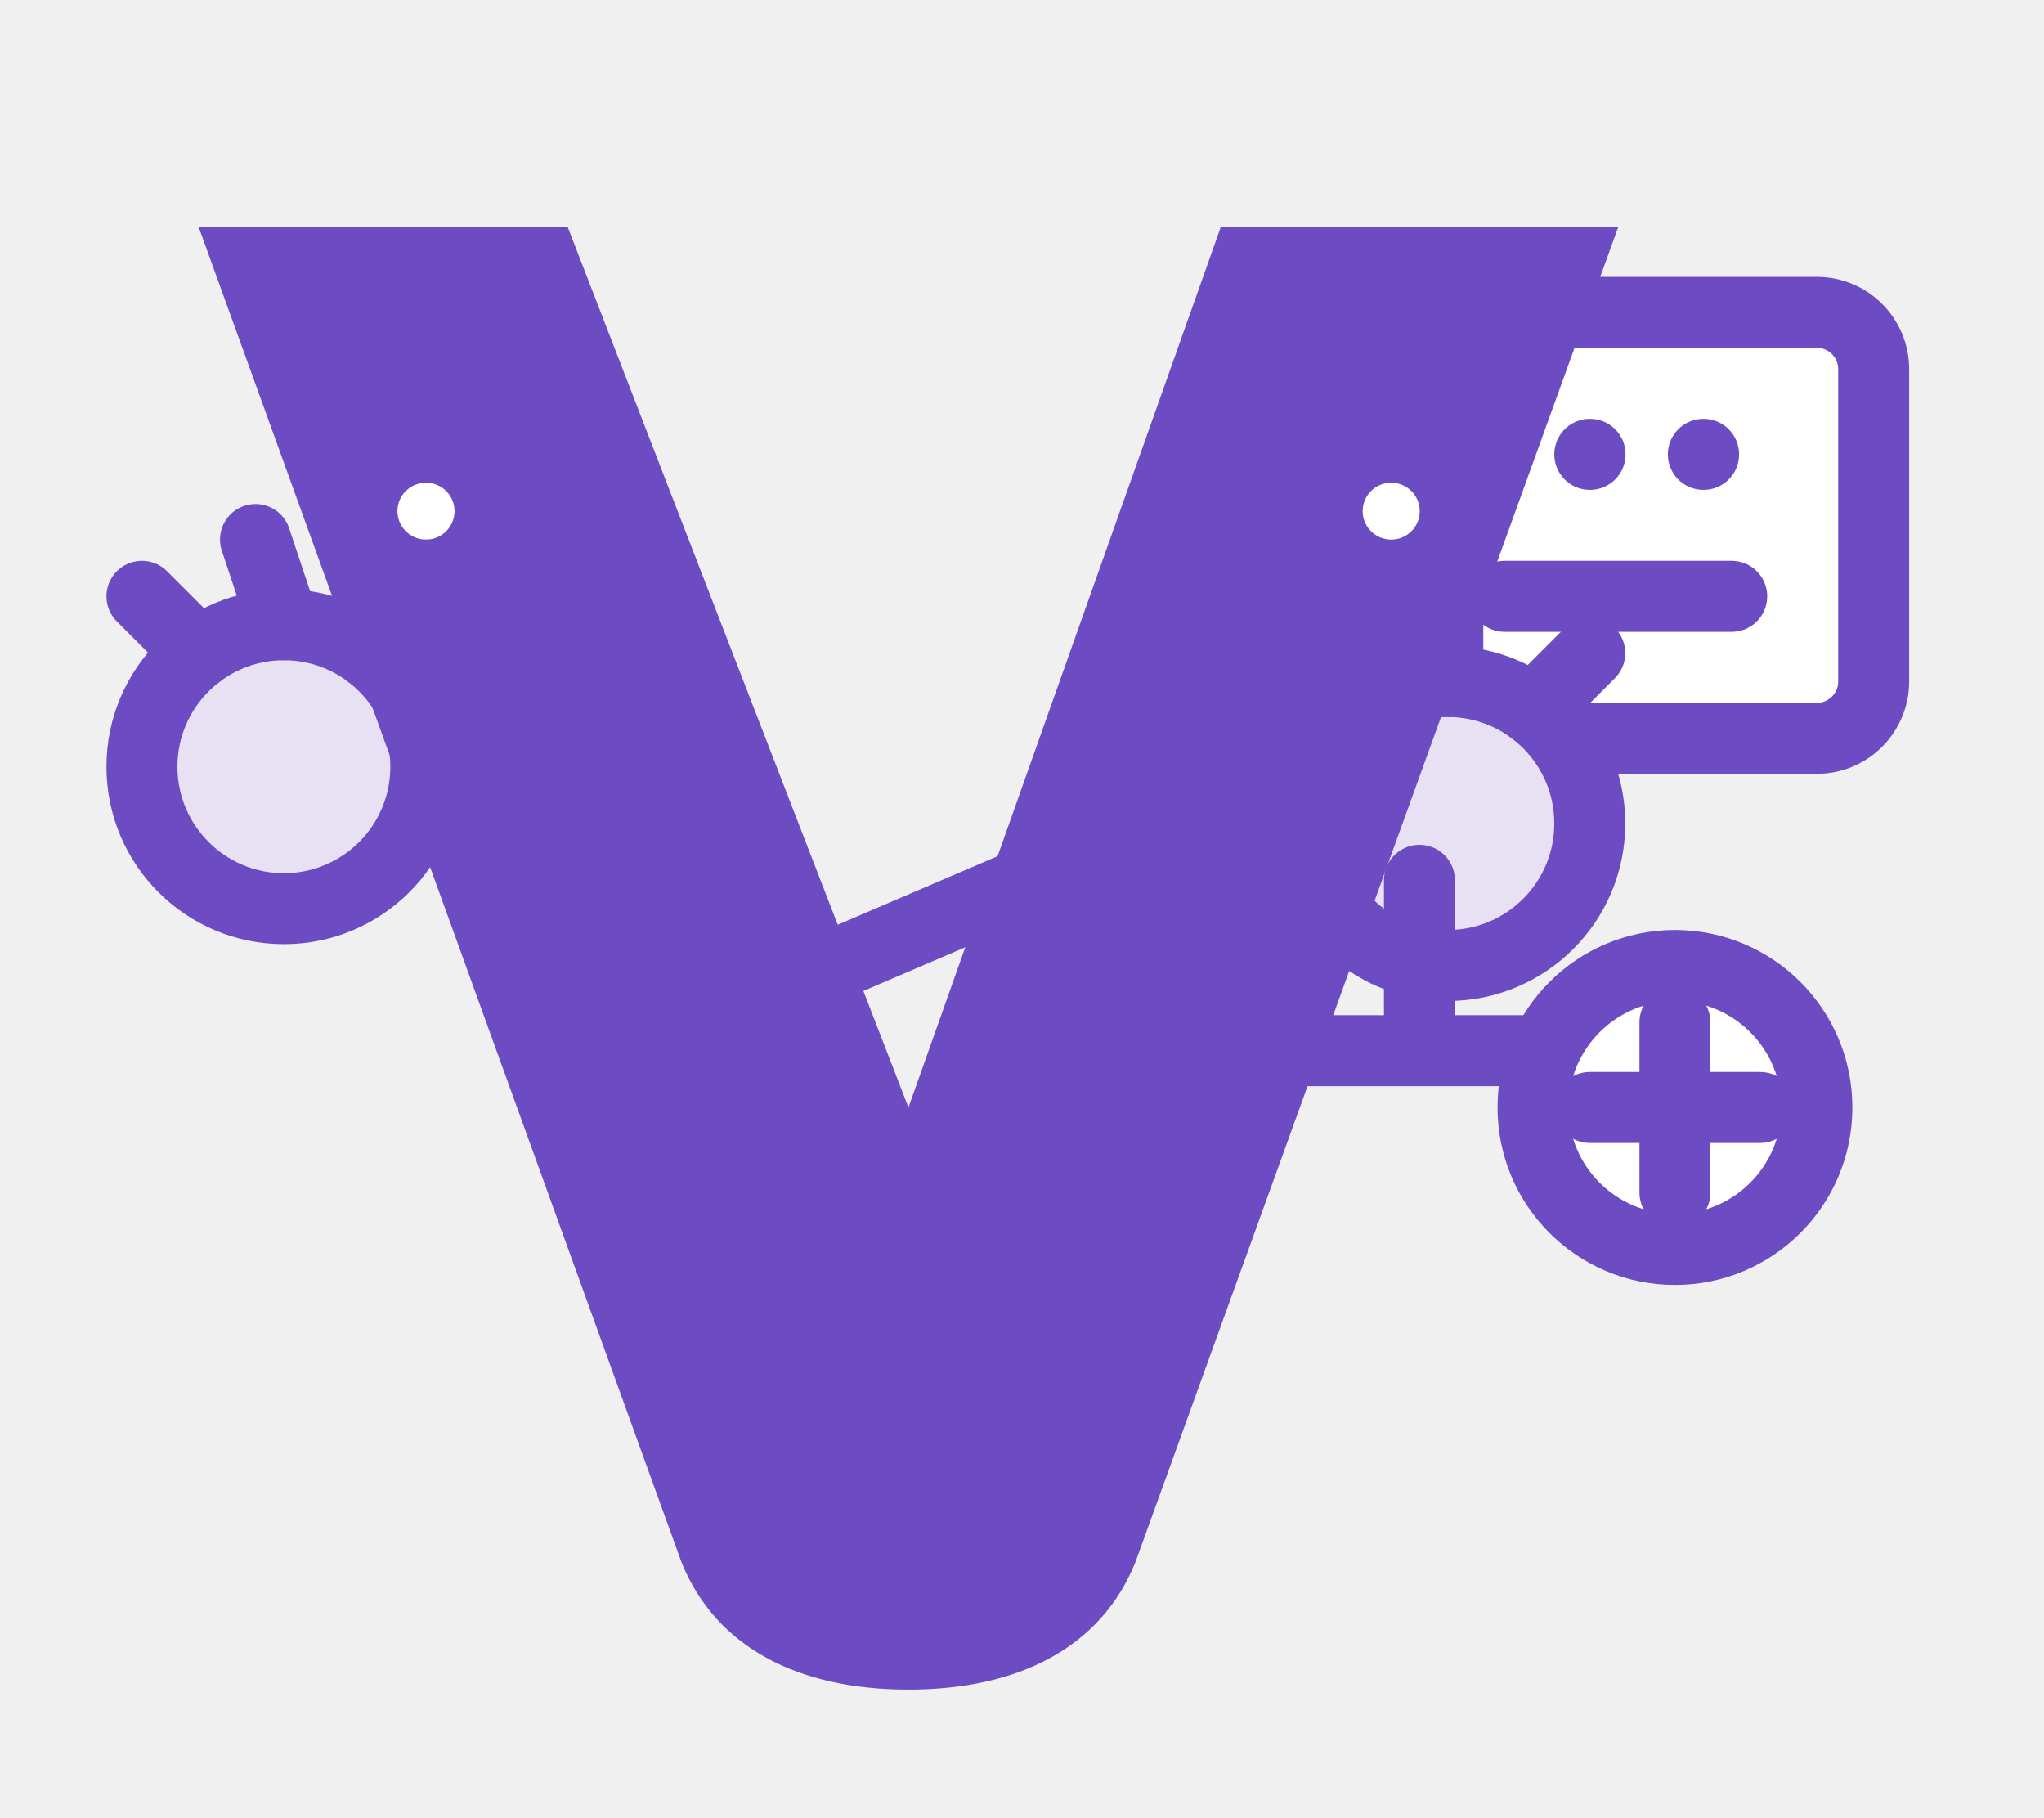
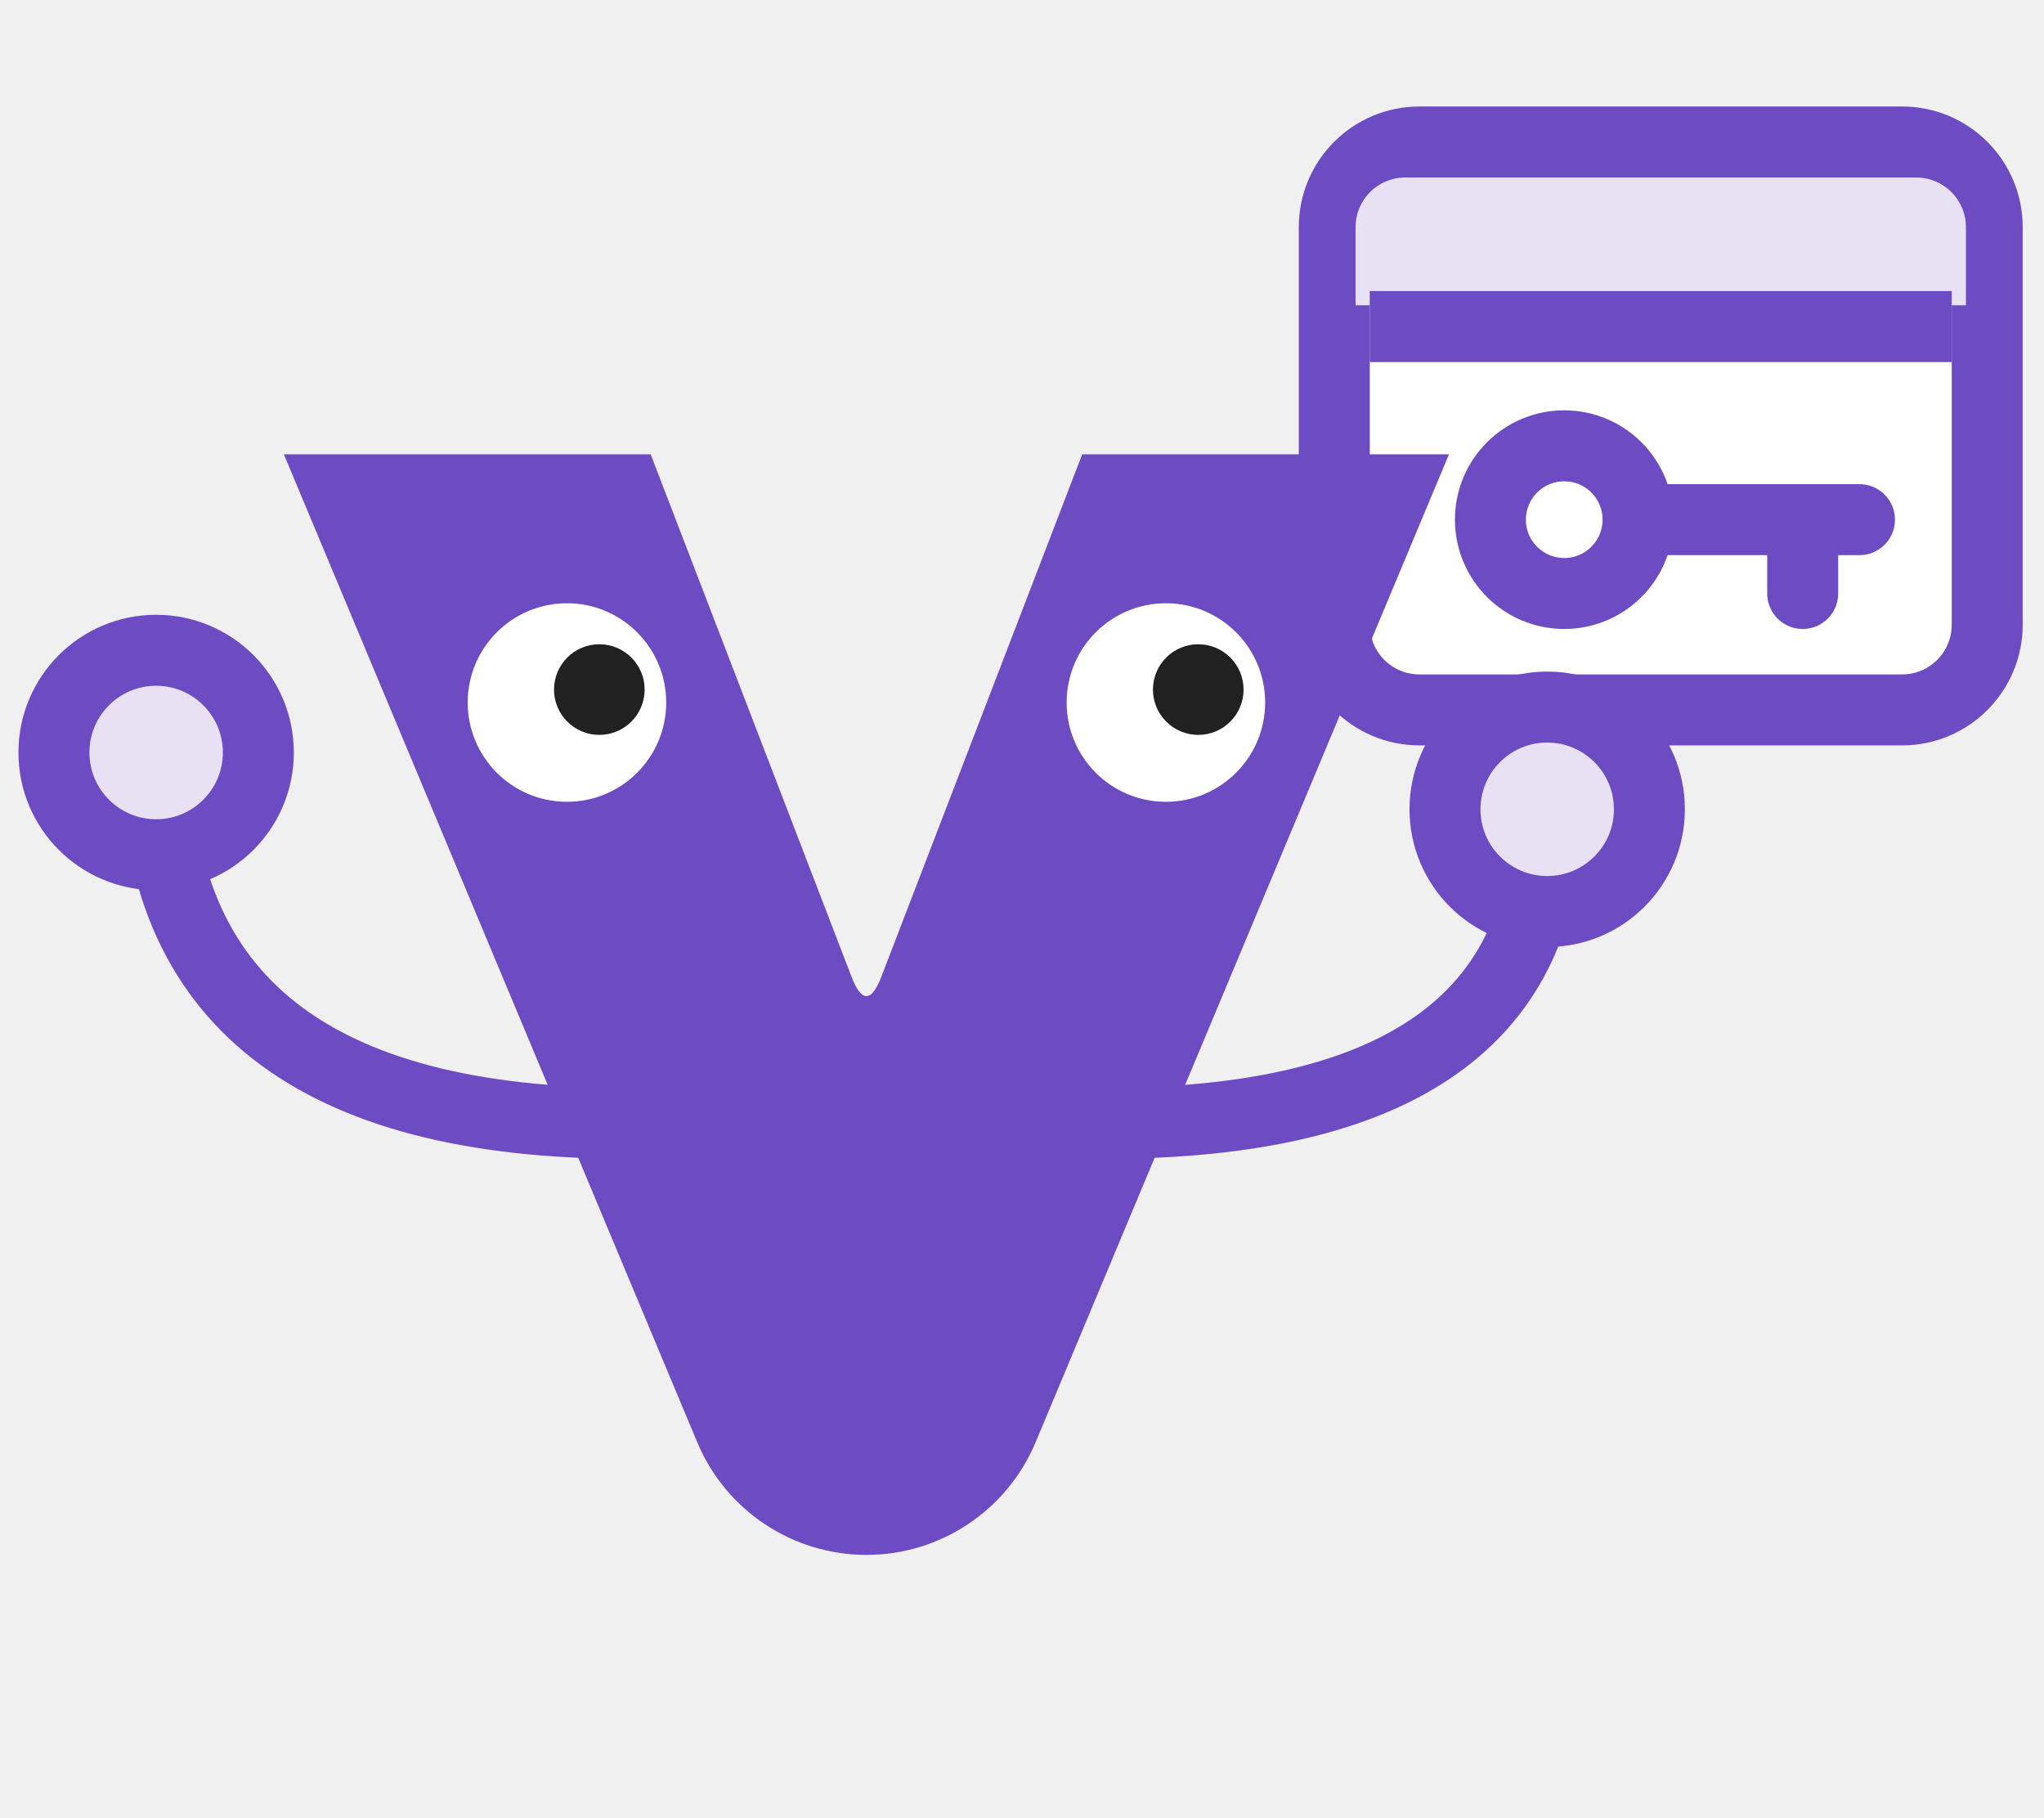
<svg xmlns="http://www.w3.org/2000/svg" viewBox="0 0 72 64" role="img" aria-label="Сайт и доступы">
-   <g fill="none" stroke="#6d4bc3" stroke-width="2.5" stroke-linecap="round" stroke-linejoin="round">
-     <path stroke-width="3.5" d="M25 33C20 31 16 29 12 27M42 33c4-2 7-4 10-7" />
-     <circle cx="10" cy="27" r="5" fill="#e8e1f4" />
-     <path d="M7 23 5 21M10 22l-1-3M13 23l1-2" />
-     <rect x="48" y="11" width="18" height="15" rx="2" fill="#fff" />
-     <path d="M52 16h.01M56 16h.01M60 16h.01M53 21h8" />
-     <circle cx="51" cy="29" r="5" fill="#e8e1f4" />
-     <path d="M48 25l-1-2M51 24v-3M54 25l2-2" />
-     <path fill="#fff" d="M54 39a5 5 0 1 1 10 0 5 5 0 0 1-10 0Z" />
-     <path d="M59 36v6M56 39h6M50 31v6M46 37h8" />
-     <path fill="#6d4bc3" stroke="none" d="M7 8h13l12 31L43 8h14L40 55c-1.2 3-4.1 4.5-8 4.5S25.2 58 24 55L7 8Z" />
-     <path stroke="#fff" stroke-width="2" d="M15 18h.01M49 18h.01" />
-     <path d="M27 35 41 29M38 35l7-5" />
+   <path fill="none" stroke="#6d4bc3" stroke-width="2.5" stroke-linecap="round" d="M22.14 39.56Q5.5 39.56 5.5 26.5M38.9 39.56Q54.5 39.56 54.5 28.5" />
+   <rect x="47" y="5" width="23" height="20" rx="3" fill="#fff" stroke="#6d4bc3" stroke-width="2.5" />
+   <path fill="#e8e1f4" d="M49.5 6.25h18a1.75 1.75 0 0 1 1.75 1.75v2.75h-21.5V8A1.75 1.75 0 0 1 49.5 6.25Z" />
+   <path fill="none" stroke="#6d4bc3" stroke-width="2.5" d="M48.25 11.5h20.5" />
+   <path fill="none" stroke="#6d4bc3" stroke-width="2.5" stroke-linecap="round" stroke-linejoin="round" d="M58.5 18.3h7M63.5 18.3v2.6" />
+   <circle cx="55.1" cy="18.3" r="2.6" fill="none" stroke="#6d4bc3" stroke-width="2.5" />
+   <g transform="matrix(0.76 0 0 0.76 6.2 9.92)">
+     <path fill="#6d4bc3" d="M5 8h17L31.31 32.21Q32 34 32.69 32.21L42 8h17L39.84 53.78A8.5 8.5 0 0 1 24.16 53.78Z" />
+     <circle cx="18.12" cy="19.5" r="4.6" fill="#fff" />
+     <circle cx="45.88" cy="19.5" r="4.6" fill="#fff" />
+     <path fill="#202120" d="M19.62 18.9m-2.1 0a2.1 2.1 0 1 0 4.2 0a2.1 2.1 0 1 0-4.2 0M47.38 18.9m-2.1 0a2.1 2.1 0 1 0 4.2 0a2.1 2.1 0 1 0-4.2 0" />
+   </g>
+   <g fill="#e8e1f4" stroke="#6d4bc3" stroke-width="2.5">
+     <circle cx="5.5" cy="26.5" r="3.6" />
+     <circle cx="54.5" cy="28.5" r="3.6" />
  </g>
</svg>
